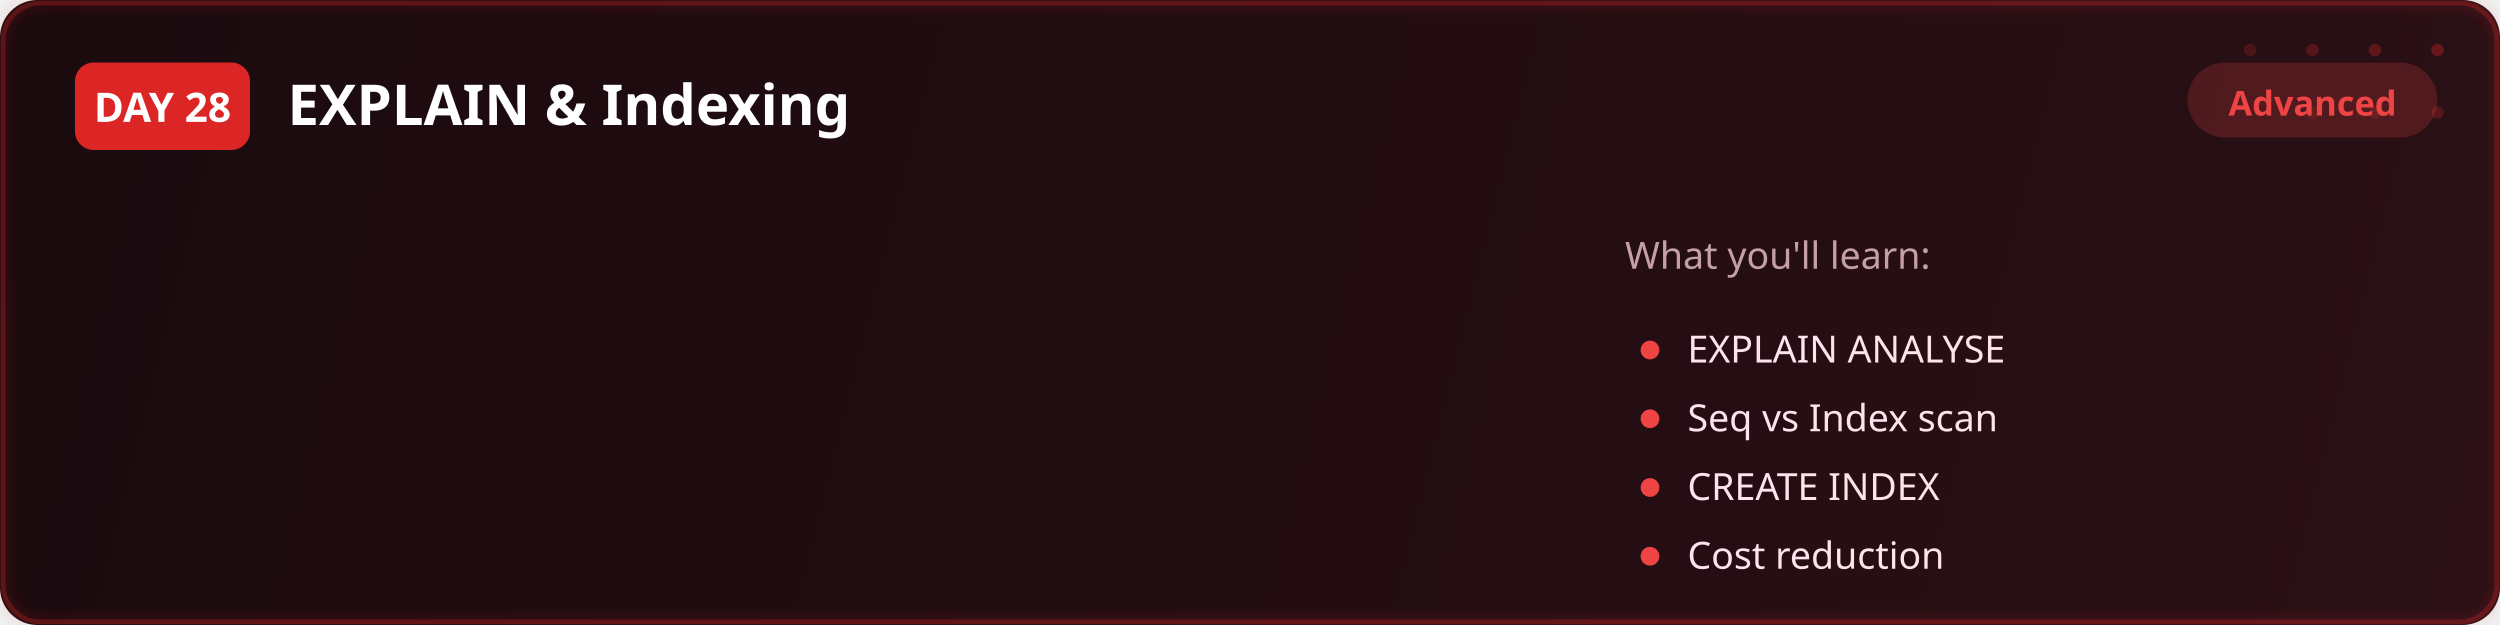
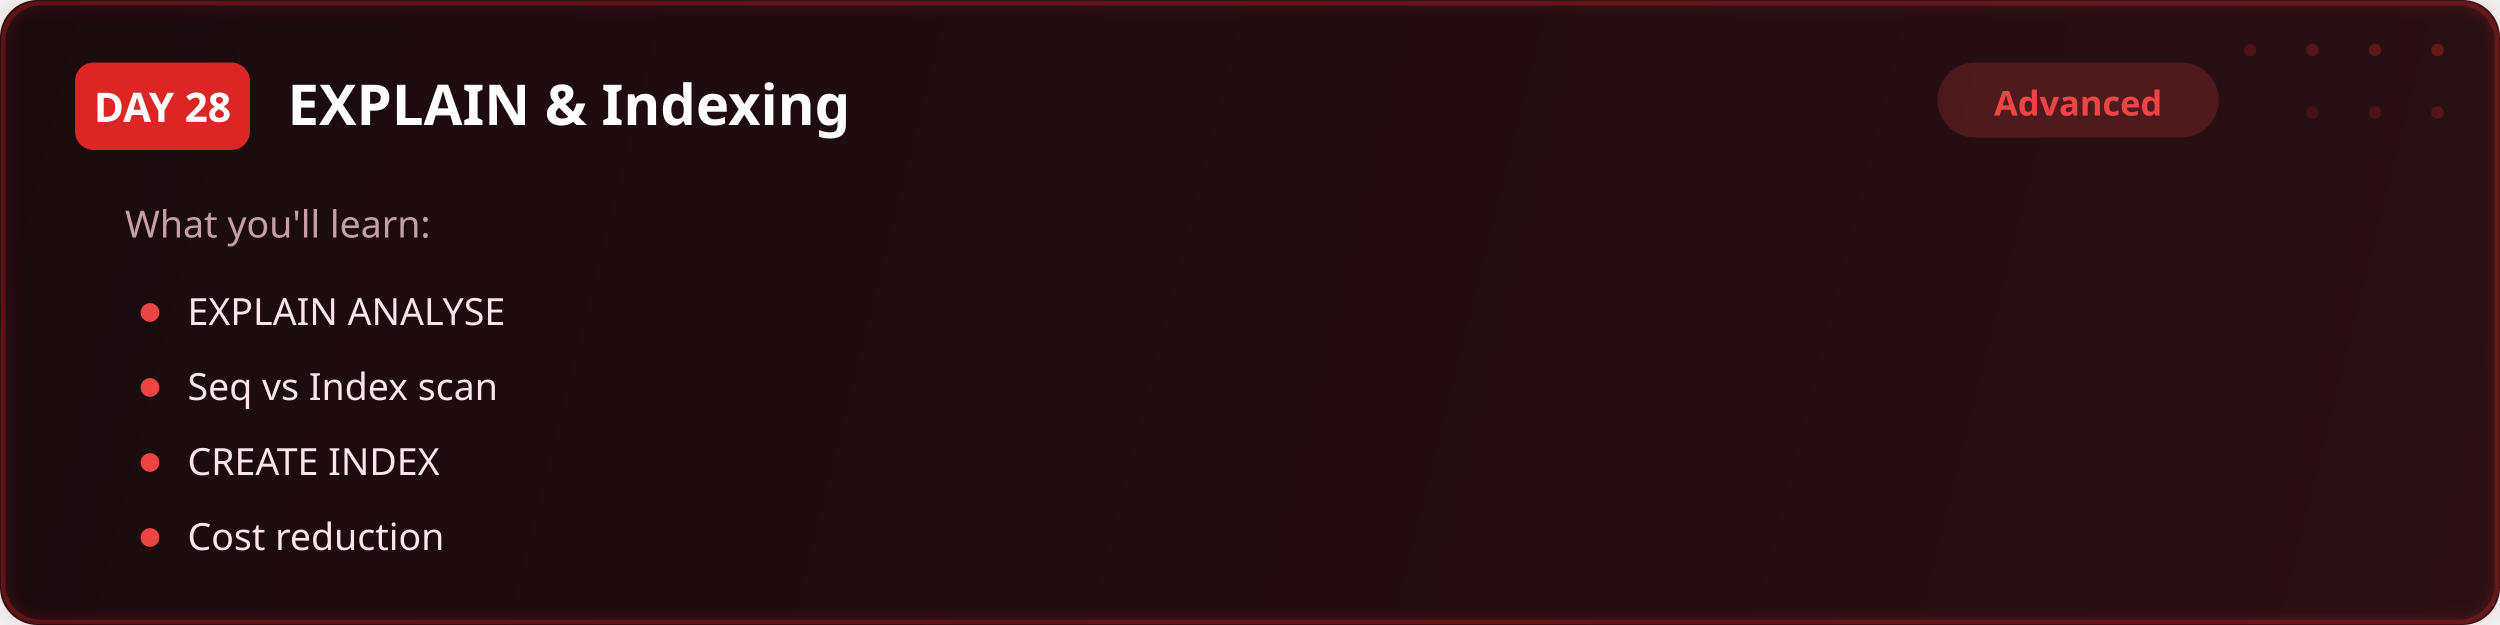
<svg xmlns="http://www.w3.org/2000/svg" viewBox="0 0 800 200" fill="none">
  <defs>
    <linearGradient id="bg" x1="0" y1="0" x2="800" y2="200" gradientUnits="userSpaceOnUse">
      <stop offset="0%" stop-color="#1a0a0e" />
      <stop offset="100%" stop-color="#2a1015" />
    </linearGradient>
    <filter id="glow">
      <feGaussianBlur stdDeviation="2" result="blur" />
      <feMerge>
        <feMergeNode in="blur" />
        <feMergeNode in="SourceGraphic" />
      </feMerge>
    </filter>
  </defs>
  <rect width="800" height="200" rx="12" fill="url(#bg)" />
  <rect x="1" y="1" width="798" height="198" rx="12" fill="none" stroke="#dc2626" stroke-width="1.5" opacity="0.35" filter="url(#glow)" />
  <circle cx="720" cy="16" r="2" fill="#dc2626" opacity="0.2" />
  <circle cx="740" cy="16" r="2" fill="#dc2626" opacity="0.25" />
  <circle cx="760" cy="16" r="2" fill="#dc2626" opacity="0.3" />
  <circle cx="780" cy="16" r="2" fill="#dc2626" opacity="0.35" />
  <circle cx="740" cy="36" r="2" fill="#dc2626" opacity="0.15" />
  <circle cx="760" cy="36" r="2" fill="#dc2626" opacity="0.2" />
  <circle cx="780" cy="36" r="2" fill="#dc2626" opacity="0.25" />
  <rect x="24" y="20" width="56" height="28" rx="6" fill="#dc2626" />
  <text x="52" y="39" font-family="Segoe UI, system-ui, sans-serif" font-size="13" font-weight="700" fill="#ffffff" text-anchor="middle">DAY 28</text>
  <text x="92" y="40" font-family="Segoe UI, system-ui, sans-serif" font-size="18" font-weight="700" fill="#ffffff">EXPLAIN &amp; Indexing</text>
-   <text x="520" y="86" font-family="Segoe UI, system-ui, sans-serif" font-size="12" fill="#c4a0a6">What you'll learn:</text>
-   <circle cx="528" cy="112" r="3" fill="#ef4444" />
-   <text x="540" y="116" font-family="Segoe UI, system-ui, sans-serif" font-size="12" fill="#fce4ec">EXPLAIN ANALYSE</text>
-   <circle cx="528" cy="134" r="3" fill="#ef4444" />
-   <text x="540" y="138" font-family="Segoe UI, system-ui, sans-serif" font-size="12" fill="#fce4ec">Seq vs Index scan</text>
-   <circle cx="528" cy="156" r="3" fill="#ef4444" />
-   <text x="540" y="160" font-family="Segoe UI, system-ui, sans-serif" font-size="12" fill="#fce4ec">CREATE INDEX</text>
-   <circle cx="528" cy="178" r="3" fill="#ef4444" />
-   <text x="540" y="182" font-family="Segoe UI, system-ui, sans-serif" font-size="12" fill="#fce4ec">Cost reduction</text>
-   <rect x="700" y="20" width="80" height="24" rx="12" fill="#ef4444" opacity="0.2" />
-   <text x="740" y="37" font-family="Segoe UI, system-ui, sans-serif" font-size="11" font-weight="600" fill="#ef4444" text-anchor="middle">Advanced</text>
+   <rect x="620" y="20" width="90" height="24" rx="12" fill="#ef4444" opacity="0.2" />
+   <text x="665" y="37" font-family="Segoe UI, system-ui, sans-serif" font-size="11" font-weight="600" fill="#ef4444" text-anchor="middle">Advanced</text>
+   <text x="40" y="76" font-family="Segoe UI, system-ui, sans-serif" font-size="12" fill="#c4a0a6">What you'll learn:</text>
+   <circle cx="48" cy="100" r="3" fill="#ef4444" />
+   <text x="60" y="104" font-family="Segoe UI, system-ui, sans-serif" font-size="12" fill="#fce4ec">EXPLAIN ANALYSE</text>
+   <circle cx="48" cy="124" r="3" fill="#ef4444" />
+   <text x="60" y="128" font-family="Segoe UI, system-ui, sans-serif" font-size="12" fill="#fce4ec">Seq vs Index scan</text>
+   <circle cx="48" cy="148" r="3" fill="#ef4444" />
+   <text x="60" y="152" font-family="Segoe UI, system-ui, sans-serif" font-size="12" fill="#fce4ec">CREATE INDEX</text>
+   <circle cx="48" cy="172" r="3" fill="#ef4444" />
+   <text x="60" y="176" font-family="Segoe UI, system-ui, sans-serif" font-size="12" fill="#fce4ec">Cost reduction</text>
</svg>
